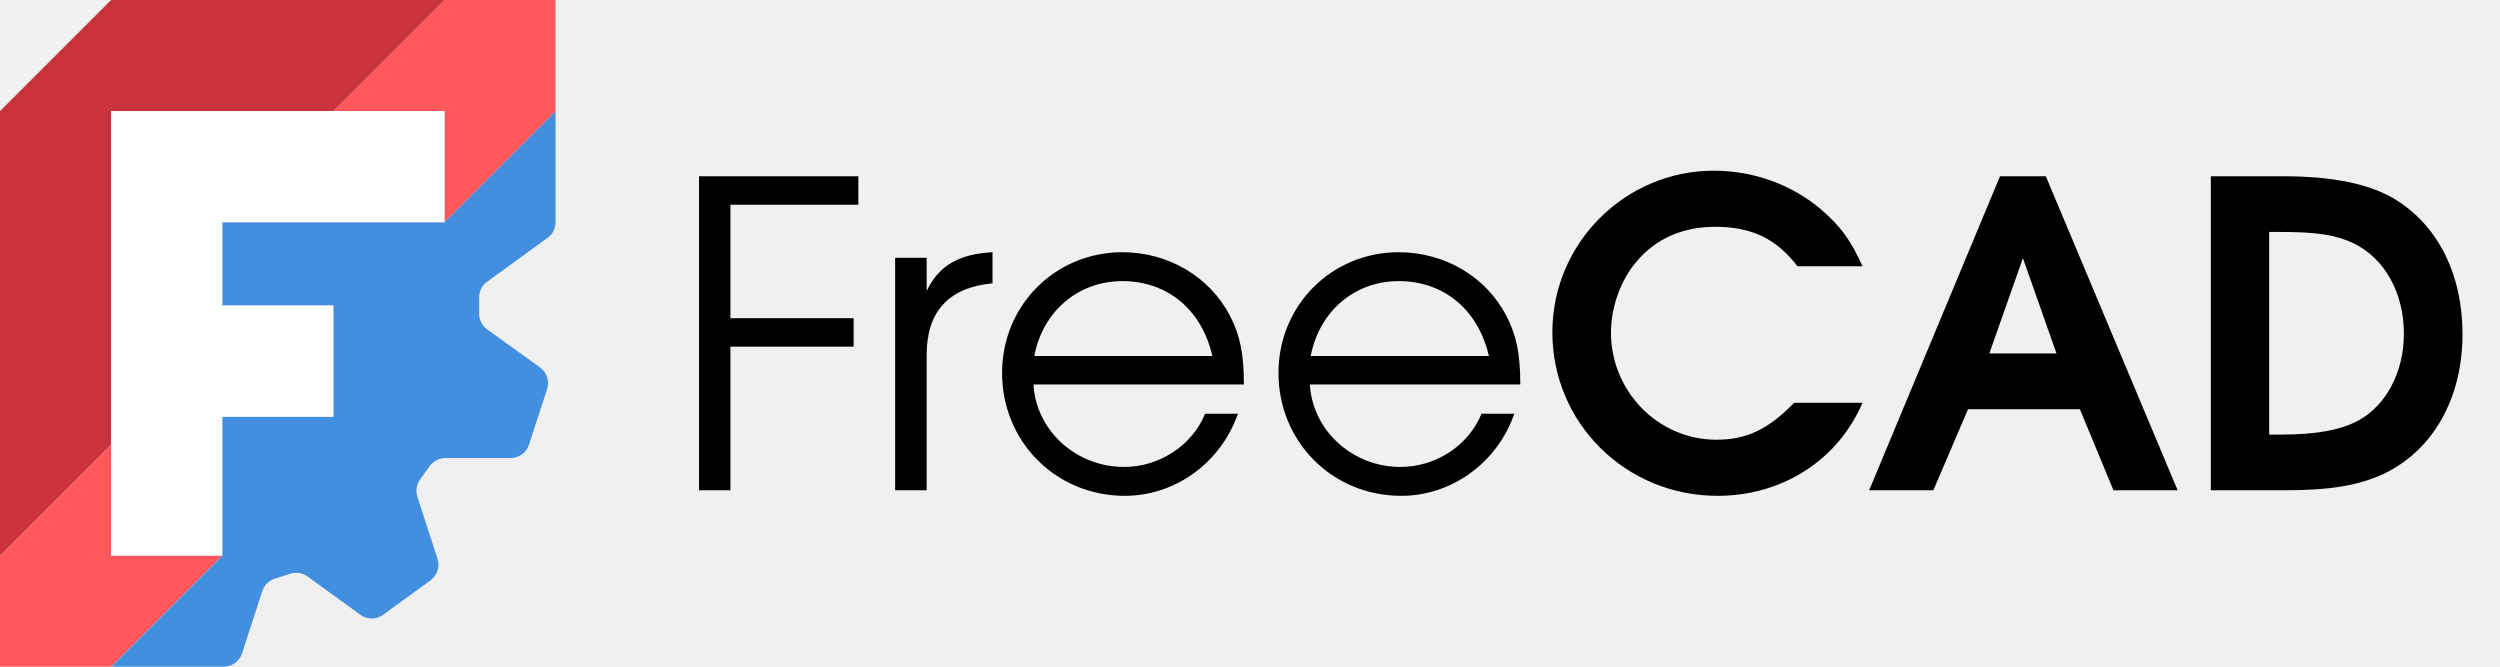
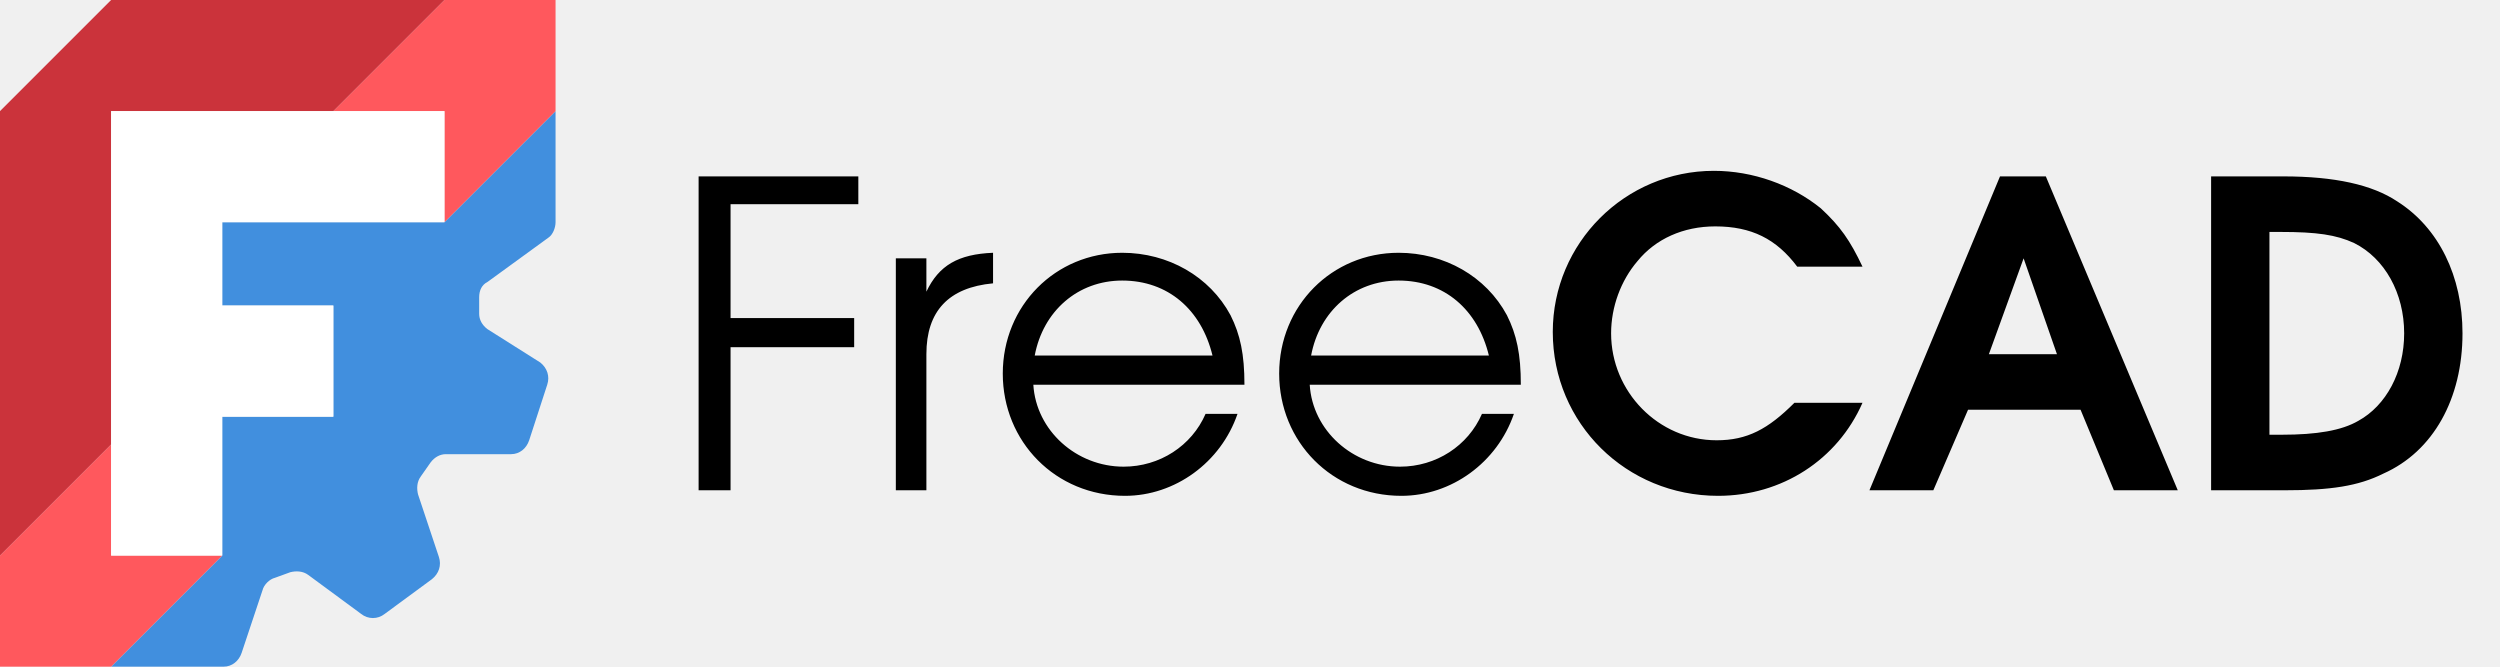
- <svg xmlns="http://www.w3.org/2000/svg" viewBox="0 0 1800 480" fill="none" version="1.1" id="svg5">
-   <path d="M 503.3 353 V 126.9 H 618 V 147.4 H 525.9 V 229.1 H 614.6 V 249.6 H 525.9 V 353 H 503.3 Z M 644.5 353 V 185.6 H 667.2 V 209.5 C 676 191.1 690.4 182.9 714.6 181.6 V 204 C 683.1 207 667.2 224.2 667.2 255.4 V 353 H 644.5 Z M 895.6 276.8 H 744.1 C 745.9 309.9 774.7 336.2 809.3 336.2 C 834.7 336.2 858.2 320.9 867.7 297.9 H 891.3 C 879 333.1 846.3 357 809.9 357 C 760.3 357 721.5 318.1 721.5 268.5 C 721.5 219.9 759.7 181.6 808.1 181.6 C 841.1 181.6 870.8 199.1 885.5 227.2 C 892.8 241.3 895.6 254.5 895.6 276.8 Z M 744.7 256.3 H 872.9 C 865.3 222.9 840.5 202.4 808.1 202.4 C 776.2 202.4 750.8 224.2 744.7 256.3 Z M 1094.6 276.8 H 943.1 C 945 309.9 973.7 336.2 1008.3 336.2 C 1033.7 336.2 1057.3 320.9 1066.7 297.9 H 1090.3 C 1078.1 333.1 1045.3 357 1008.9 357 C 959.3 357 920.5 318.1 920.5 268.5 C 920.5 219.9 958.7 181.6 1007.1 181.6 C 1040.1 181.6 1069.8 199.1 1084.5 227.2 C 1091.8 241.3 1094.6 254.5 1094.6 276.8 Z M 943.7 256.3 H 1072 C 1064.3 222.9 1039.5 202.4 1007.1 202.4 C 975.2 202.4 949.9 224.2 943.7 256.3 Z M 1291.8 290 H 1341 C 1323.3 331.3 1283.2 357 1236.7 357 C 1170.6 357 1117.7 304.7 1117.7 239.2 C 1117.7 175.2 1170 122.9 1233.9 122.9 C 1262.4 122.9 1289.6 132.7 1310.7 150.4 C 1325.1 162.7 1332.5 172.8 1341 191.7 H 1294.2 C 1278.9 171.8 1261.2 163.3 1234.9 163.3 C 1211.6 163.3 1192.3 171.8 1178.5 188.1 C 1166.9 201.5 1159.9 221.1 1159.9 239.5 C 1159.9 281.7 1193.8 316.6 1235.8 316.6 C 1257.5 316.6 1273.1 309.2 1291.8 290 Z M 1345.8 353 L 1440 126.9 H 1473 L 1567.9 353 H 1521.7 L 1497.5 294.6 H 1417 L 1392 353 H 1345.8 Z M 1432.3 254.5 H 1480.7 L 1456.5 185.9 L 1432.3 254.5 Z M 1591.8 353 V 126.9 H 1643.6 C 1680.6 126.9 1707.8 132.7 1726.2 144.6 C 1756.2 163.9 1773 198.5 1773 240.4 C 1773 287.2 1751.6 324.5 1715.8 341.4 C 1697.7 349.6 1677.8 353 1644.5 353 H 1591.8 Z M 1633.8 312.9 H 1643 C 1668 312.9 1685.5 309.5 1698 302.8 C 1718.2 291.8 1730.8 267.6 1730.8 240.4 C 1730.8 210.7 1717 186.2 1694.7 175.2 C 1681.8 169.1 1668 167 1642 167 H 1633.8 V 312.9 Z" fill="currentColor" id="path5" style="stroke:none" />
-   <g id="g1" style="stroke:none">
-     <path d="m 400,80 -80,80 H 160 v 60 h 80 v 80 h -80 v 100 l -80,80 h 81 c 6.1,0 11.4,-3.9 13.3,-9.7 l 14.5,-44.6 c 1.4,-4.3 4.7,-7.6 9,-9 l 11.1,-3.6 c 4.3,-1.4 8.9,-0.7 12.6,2 l 37.9,27.5 c 4.9,3.6 11.6,3.6 16.5,0 l 34,-24.7 c 4.9,-3.6 7,-9.9 5.1,-15.6 l -14.5,-44.6 c -1.4,-4.3 -0.6,-8.9 2,-12.6 l 6.9,-9.5 c 2.6,-3.6 6.8,-5.8 11.3,-5.8 l 46.9,0 c 6.1,0 11.4,-3.9 13.3,-9.7 l 13,-39.9 c 1.9,-5.8 -0.2,-12.1 -5.1,-15.7 L 350.8,237.2 c -3.6,-2.6 -5.8,-6.8 -5.8,-11.3 V 214.1 c 0,-4.5 2.1,-8.7 5.8,-11.3 l 43.5,-31.6 C 397.9,168.6 400,164.4 400,159.9 Z" style="fill:#418fde;fill-opacity:1;fill-rule:evenodd;stroke:none;stroke-width:2.6;stroke-linecap:square" id="path8-4-4" />
-     <path id="path7-7-2" style="display:inline;fill:#ff585d;fill-opacity:1;fill-rule:evenodd;stroke:none;stroke-width:2.6;stroke-linecap:square" d="m 320,0 -80,80 h 80 v 80 L 400,80 V 0 Z M 80,320 0,400 v 80 h 80 l 80,-80 H 80 Z" />
-     <path d="M 80,0 0,80 V 400 L 80,320 V 80 H 240 L 320,0 Z" style="fill:#cb333b;fill-rule:evenodd;stroke:none;stroke-width:2.6;stroke-linecap:square" id="path3-1-7" />
-     <path d="m 80,400 h 80 V 300 h 80 V 220 H 160 V 160 H 320 V 80 H 80 Z" style="fill:#ffffff;fill-opacity:1;fill-rule:evenodd;stroke:none;stroke-width:2.6;stroke-linecap:square" id="path9-4-0" />
+ <svg xmlns="http://www.w3.org/2000/svg" viewBox="0 0 180 48" fill="none" version="1.1">
+   <path fill="currentColor" style="stroke:none" d="M 50.3 35.3 V 12.7 H 61.8 V 14.7 H 52.6 V 22.9 H 61.5 V 25 H 52.6 V 35.3 H 50.3 Z M 64.5 35.3 V 18.6 H 66.7 V 21 C 67.6 19.1 69 18.3 71.5 18.2 V 20.4 C 68.3 20.7 66.7 22.4 66.7 25.5 V 35.3 H 64.5 Z M 89.6 27.7 H 74.4 C 74.6 31 77.5 33.6 80.9 33.6 C 83.5 33.6 85.8 32.1 86.8 29.8 H 89.1 C 87.9 33.3 84.6 35.7 81 35.7 C 76 35.7 72.2 31.8 72.2 26.9 C 72.2 22 76 18.2 80.8 18.2 C 84.1 18.2 87.1 19.9 88.6 22.7 C 89.3 24.1 89.6 25.5 89.6 27.7 Z M 74.5 25.6 H 87.3 C 86.5 22.3 84.1 20.2 80.8 20.2 C 77.6 20.2 75.1 22.4 74.5 25.6 Z M 109.5 27.7 H 94.3 C 94.5 31 97.4 33.6 100.8 33.6 C 103.4 33.6 105.7 32.1 106.7 29.8 H 109 C 107.8 33.3 104.5 35.7 100.9 35.7 C 95.9 35.7 92.1 31.8 92.1 26.9 C 92.1 22 95.9 18.2 100.7 18.2 C 104 18.2 107 19.9 108.5 22.7 C 109.2 24.1 109.5 25.5 109.5 27.7 Z M 94.4 25.6 H 107.2 C 106.4 22.3 104 20.2 100.7 20.2 C 97.5 20.2 95 22.4 94.4 25.6 Z M 129.2 29 H 134.1 C 132.3 33.1 128.3 35.7 123.7 35.7 C 117.1 35.7 111.8 30.5 111.8 23.9 C 111.8 17.5 117 12.3 123.4 12.3 C 126.2 12.3 129 13.3 131.1 15 C 132.5 16.3 133.2 17.3 134.1 19.2 H 129.4 C 127.9 17.2 126.1 16.3 123.5 16.3 C 121.2 16.3 119.2 17.2 117.9 18.8 C 116.7 20.2 116 22.1 116 24 C 116 28.2 119.4 31.7 123.6 31.7 C 125.8 31.7 127.3 30.9 129.2 29 Z M 134.6 35.3 L 144 12.7 H 147.3 L 156.8 35.3 H 152.2 L 149.8 29.5 H 141.7 L 139.2 35.3 H 134.6 Z M 143.2 25.5 H 148.1 L 145.7 18.6 L 143.2 25.5 Z M 159.2 35.3 V 12.7 H 164.4 C 168.1 12.7 170.8 13.3 172.6 14.5 C 175.6 16.4 177.3 19.9 177.3 24 C 177.3 28.7 175.2 32.5 171.6 34.1 C 169.8 35 167.8 35.3 164.5 35.3 H 159.2 Z M 163.4 31.3 H 164.3 C 166.8 31.3 168.6 31 169.8 30.3 C 171.8 29.2 173.1 26.8 173.1 24 C 173.1 21.1 171.7 18.6 169.5 17.5 C 168.2 16.9 166.8 16.7 164.2 16.7 H 163.4 V 31.3 Z" />
+   <g style="stroke:none">
+     <path style="fill:#418fde;fill-opacity:1;fill-rule:evenodd;stroke:none;stroke-width:2.6;stroke-linecap:square" d="m 40,8 -8,8 H 16 v 6 h 8 v 8 h -8 v 10 l -8,8 h 8.1 c 0.6,0 1.1,-0.4 1.3,-1 l 1.5,-4.5 c 0.1,-0.4 0.5,-0.8 0.9,-0.9 l 1.1,-0.4 c 0.4,-0.1 0.9,-0.1 1.3,0.2 l 3.8,2.8 c 0.5,0.4 1.2,0.4 1.7,0 l 3.4,-2.5 c 0.5,-0.4 0.7,-1 0.5,-1.6 l -1.5,-4.5 c -0.1,-0.4 -0.1,-0.9 0.2,-1.3 l 0.7,-1 c 0.3,-0.4 0.7,-0.6 1.1,-0.6 l 4.7,0 c 0.6,0 1.1,-0.4 1.3,-1 l 1.3,-4 c 0.2,-0.6 0,-1.2 -0.5,-1.6 L 35.1,23.7 c -0.4,-0.3 -0.6,-0.7 -0.6,-1.1 V 21.4 c 0,-0.5 0.2,-0.9 0.6,-1.1 l 4.4,-3.2 C 39.8,16.9 40,16.4 40,16 Z" />
+     <path style="display:inline;fill:#ff585d;fill-opacity:1;fill-rule:evenodd;stroke:none;stroke-width:2.6;stroke-linecap:square" d="m 32,0 -8,8 h 8 v 8 L 40,8 V 0 Z M 8,32 0,40 v 8 h 8 l 8,-8 H 8 Z" />
+     <path style="fill:#cb333b;fill-rule:evenodd;stroke:none;stroke-width:2.6;stroke-linecap:square" d="M 8,0 0,8 V 40 L 8,32 V 8 H 24 L 32,0 Z" />
+     <path style="fill:#ffffff;fill-opacity:1;fill-rule:evenodd;stroke:none;stroke-width:2.6;stroke-linecap:square" d="m 8,40 h 8 V 30 h 8 V 22 H 16 V 16 H 32 V 8 H 8 Z" />
  </g>
</svg>
